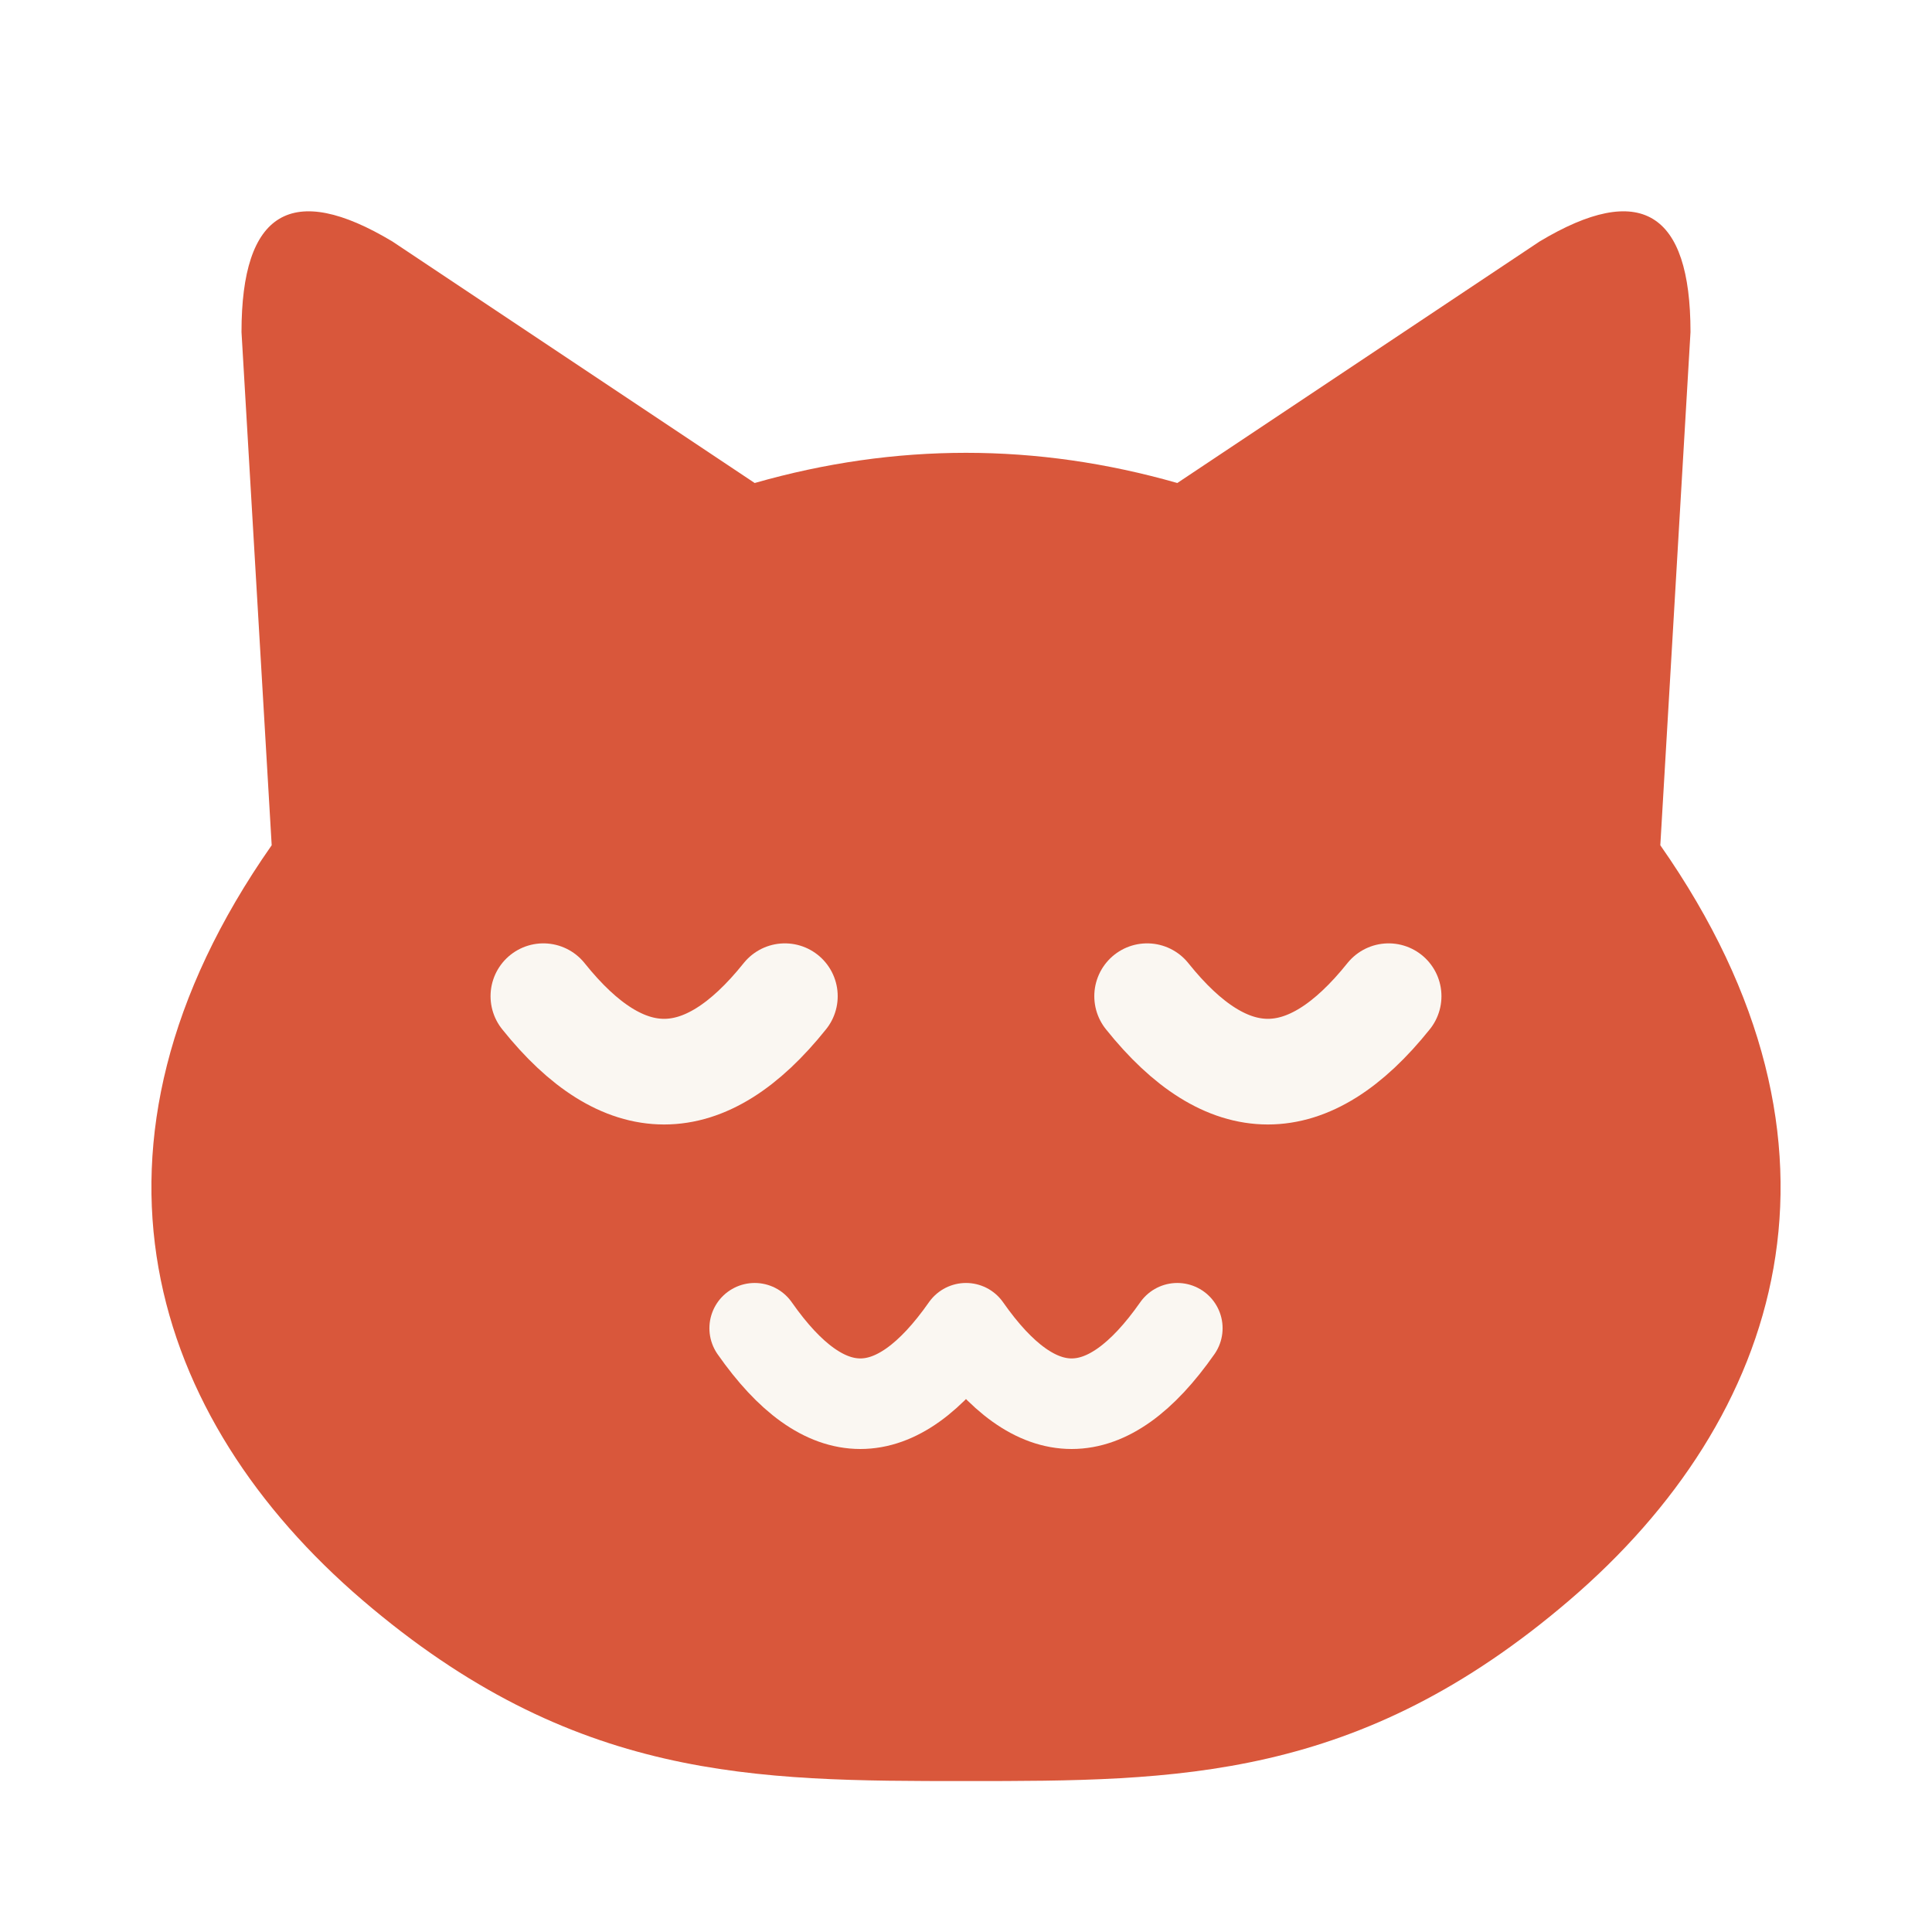
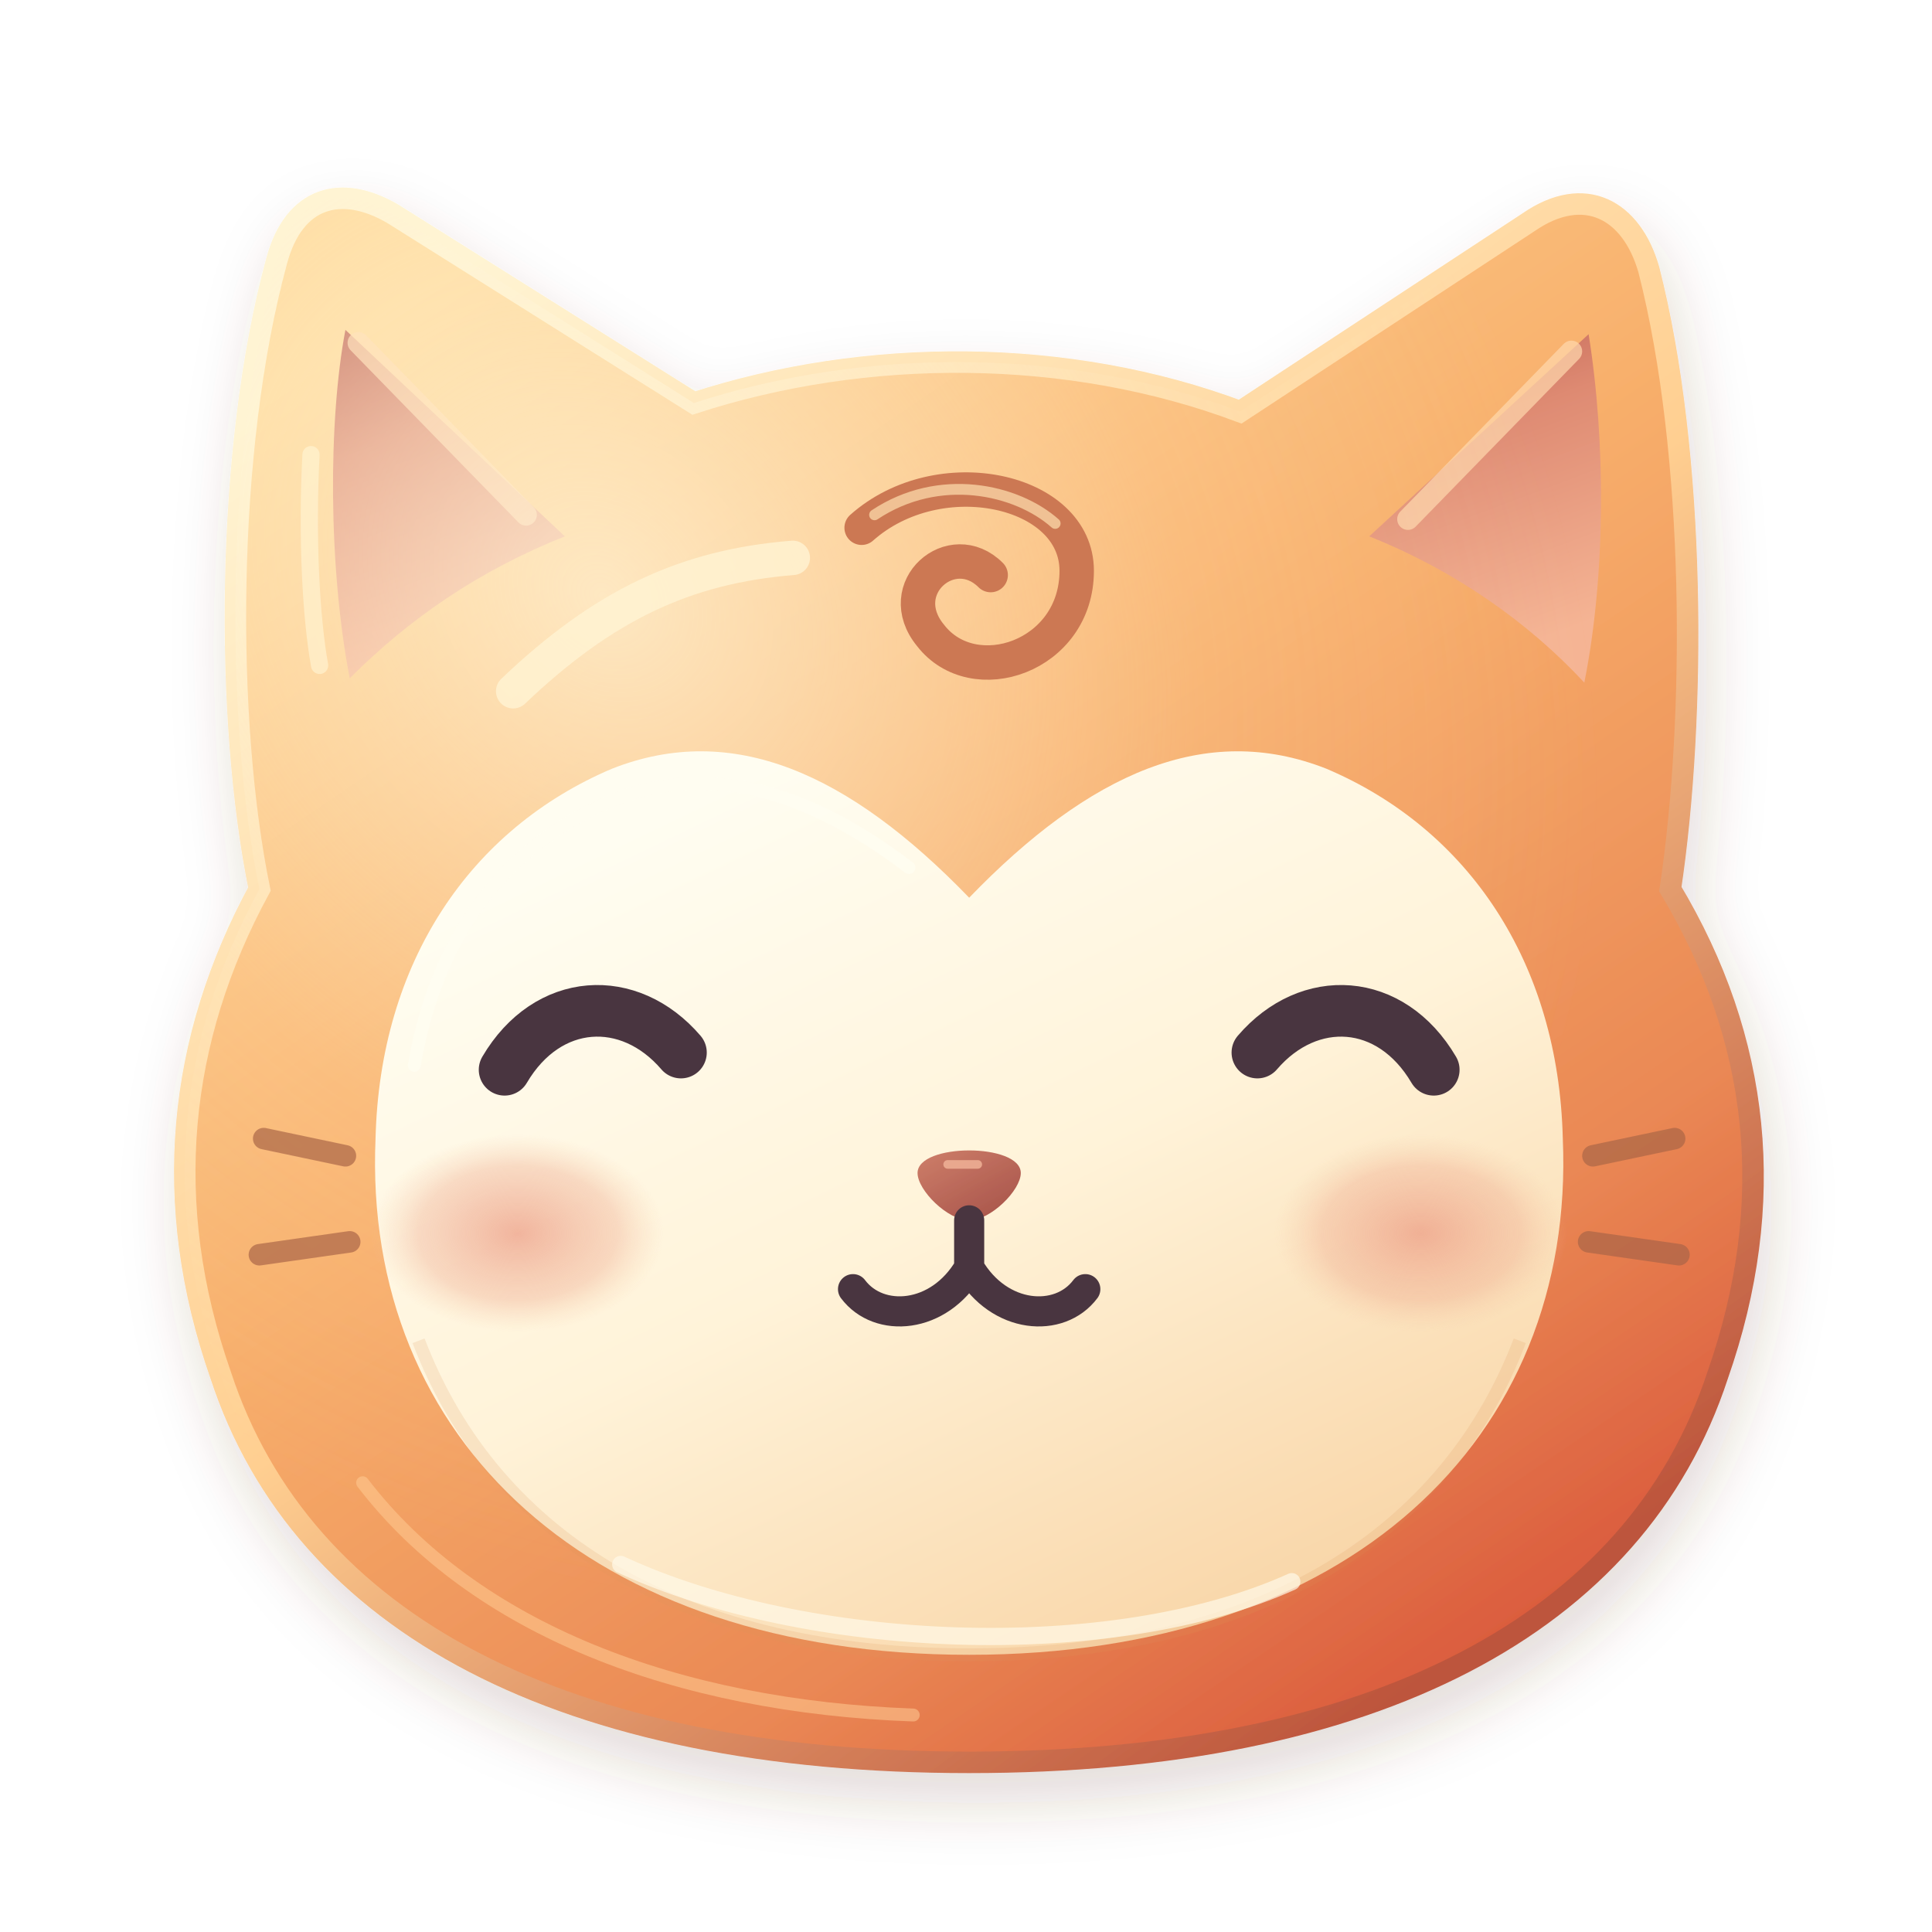
- <svg xmlns="http://www.w3.org/2000/svg" viewBox="0 0 64 64">
-   <path fill="#D9573B" d="M9 28 8 11Q8 5 13 8L25 16Q32 14 39 16L51 8Q56 5 56 11L55 28C62 38 59 47 52 53S39 59 32 59 19 59 12 53 2 38 9 28Z" />
-   <g fill="none" stroke="#FAF7F2" stroke-linecap="round" stroke-linejoin="round">
-     <path stroke-width="3.5" d="M18 33q4 5 8 0m12 0q4 5 8 0" />
-     <path stroke-width="3" d="M25 44q3.5 5 7 0 3.5 5 7 0" />
+ <svg xmlns="http://www.w3.org/2000/svg" viewBox="0 0 512 512" fill="none">
+   <defs>
+     <linearGradient id="fur" x1="133" y1="91" x2="363" y2="430" gradientUnits="userSpaceOnUse">
+       <stop stop-color="#FFD999" />
+       <stop offset=".42" stop-color="#F8B06C" />
+       <stop offset=".78" stop-color="#EA8854" />
+       <stop offset="1" stop-color="#D9573B" />
+     </linearGradient>
+     <linearGradient id="rim" x1="139" y1="87" x2="372" y2="409" gradientUnits="userSpaceOnUse">
+       <stop stop-color="#FFF4D3" />
+       <stop offset=".5" stop-color="#FFCF91" />
+       <stop offset="1" stop-color="#BD553C" />
+     </linearGradient>
+     <linearGradient id="cream" x1="201" y1="208" x2="298" y2="410" gradientUnits="userSpaceOnUse">
+       <stop stop-color="#FFFDF1" />
+       <stop offset=".5" stop-color="#FFF3D9" />
+       <stop offset="1" stop-color="#F9D7AA" />
+     </linearGradient>
+     <linearGradient id="ear" x1="0" y1="0" x2=".25" y2="1">
+       <stop stop-color="#BF6254" />
+       <stop offset=".36" stop-color="#DE8A72" />
+       <stop offset="1" stop-color="#F5B494" />
+     </linearGradient>
+     <linearGradient id="nose" x1="250" y1="294" x2="260" y2="312" gradientUnits="userSpaceOnUse">
+       <stop stop-color="#C97966" />
+       <stop offset="1" stop-color="#A8544A" />
+     </linearGradient>
+     <radialGradient id="glaze" cx="0" cy="0" r="1" gradientTransform="translate(172 165) rotate(49) scale(254 211)" gradientUnits="userSpaceOnUse">
+       <stop stop-color="#FFFAE3" stop-opacity=".65" />
+       <stop offset=".6" stop-color="#FFEFCD" stop-opacity=".12" />
+       <stop offset="1" stop-color="#FFEFCD" stop-opacity="0" />
+     </radialGradient>
+     <radialGradient id="blush">
+       <stop stop-color="#EC9B83" stop-opacity=".72" />
+       <stop offset=".68" stop-color="#EFAD91" stop-opacity=".4" />
+       <stop offset="1" stop-color="#F5C8A5" stop-opacity="0" />
+     </radialGradient>
+     <filter id="shadow" x="45" y="48" width="423" height="420" filterUnits="userSpaceOnUse" color-interpolation-filters="sRGB">
+       <feDropShadow dy="7" stdDeviation="7" flood-color="#6A392C" flood-opacity=".18" />
+     </filter>
+   </defs>
+   <g transform="translate(-35 -30) scale(1.14)">
+     <g filter="url(#shadow)">
+       <path d="M91 233C83 194 83 131 95 87C99 72 110 69 122 76L192 120C232 107 279 107 319 122L386 78C399 69 410 75 414 89C425 132 425 193 419 233C440 268 444 306 430 346C411 404 350 436 256 436C162 436 101 404 82 346C68 306 72 268 91 233Z" fill="url(#fur)" stroke="url(#rim)" stroke-width="5" />
+       <path d="M111 103C107 124 107 158 112 184C126 170 142 159 162 151L111 103Z" fill="url(#ear)" />
+       <path d="M400 104C404 129 404 160 399 185C386 171 369 159 349 151L400 104Z" fill="url(#ear)" />
+       <path d="M114 106L153 146M396 108L358 147" stroke="#FFD8AE" stroke-width="5" stroke-linecap="round" opacity=".7" />
+       <path d="M91 233C83 194 83 131 95 87C99 72 110 69 122 76L192 120C232 107 279 107 319 122L386 78C399 69 410 75 414 89C425 132 425 193 419 233C440 268 444 306 430 346C411 404 350 436 256 436C162 436 101 404 82 346C68 306 72 268 91 233Z" fill="url(#glaze)" />
+       <path d="M256 235C228 206 201 194 173 205C140 219 119 250 118 291C115 361 168 411 256 411C344 411 397 361 394 291C393 250 372 219 339 205C311 194 284 206 256 235Z" fill="url(#cream)" />
+       <path d="M127 274C132 245 147 223 174 212C198 203 221 212 242 228" stroke="#FFFDF1" stroke-width="3" stroke-linecap="round" opacity=".75" />
+       <path d="M128 338C146 385 191 411 256 411C321 411 366 385 384 338" stroke="#D9945B" stroke-width="3" opacity=".17" />
+       <ellipse cx="151" cy="313" rx="34" ry="23" fill="url(#blush)" />
+       <ellipse cx="361" cy="313" rx="34" ry="23" fill="url(#blush)" />
+       <path d="M148 275C158 258 177 257 189 271M323 271C335 257 354 258 364 275" stroke="#4A3540" stroke-width="12" stroke-linecap="round" />
+       <path d="M244 299C244 292 268 292 268 299C268 303 261 310 256 310C251 310 244 303 244 299Z" fill="url(#nose)" />
+       <path d="M251 297H258" stroke="#F3B59A" stroke-width="2" stroke-linecap="round" opacity=".8" />
+       <path d="M256 310V321M256 321C249 333 235 334 229 326M256 321C263 333 277 334 283 326" stroke="#4A3540" stroke-width="7" stroke-linecap="round" stroke-linejoin="round" />
+       <path d="M111 295L92 291M112 315L91 318M401 295L420 291M400 315L421 318" stroke="#A96447" stroke-width="5" stroke-linecap="round" opacity=".68" />
+       <path d="M231 149C249 133 281 140 281 159C281 179 257 187 247 174C238 163 252 151 261 160" stroke="#CC7853" stroke-width="8" stroke-linecap="round" />
+       <path d="M234 146C249 136 267 140 276 148" stroke="#FFE0AF" stroke-width="2.5" stroke-linecap="round" opacity=".7" />
+       <path d="M150 187C171 167 190 158 215 156" stroke="#FFF4D3" stroke-width="8" stroke-linecap="round" opacity=".8" />
+       <path d="M103 132C102 151 103 170 105 181" stroke="#FFF4D3" stroke-width="4" stroke-linecap="round" opacity=".65" />
+       <path d="M175 390C218 410 289 413 331 394" stroke="#FFFAE8" stroke-width="4" stroke-linecap="round" opacity=".7" />
+       <path d="M115 371C141 405 188 423 243 425" stroke="#FFCB91" stroke-width="3" stroke-linecap="round" opacity=".55" />
+     </g>
  </g>
</svg>
